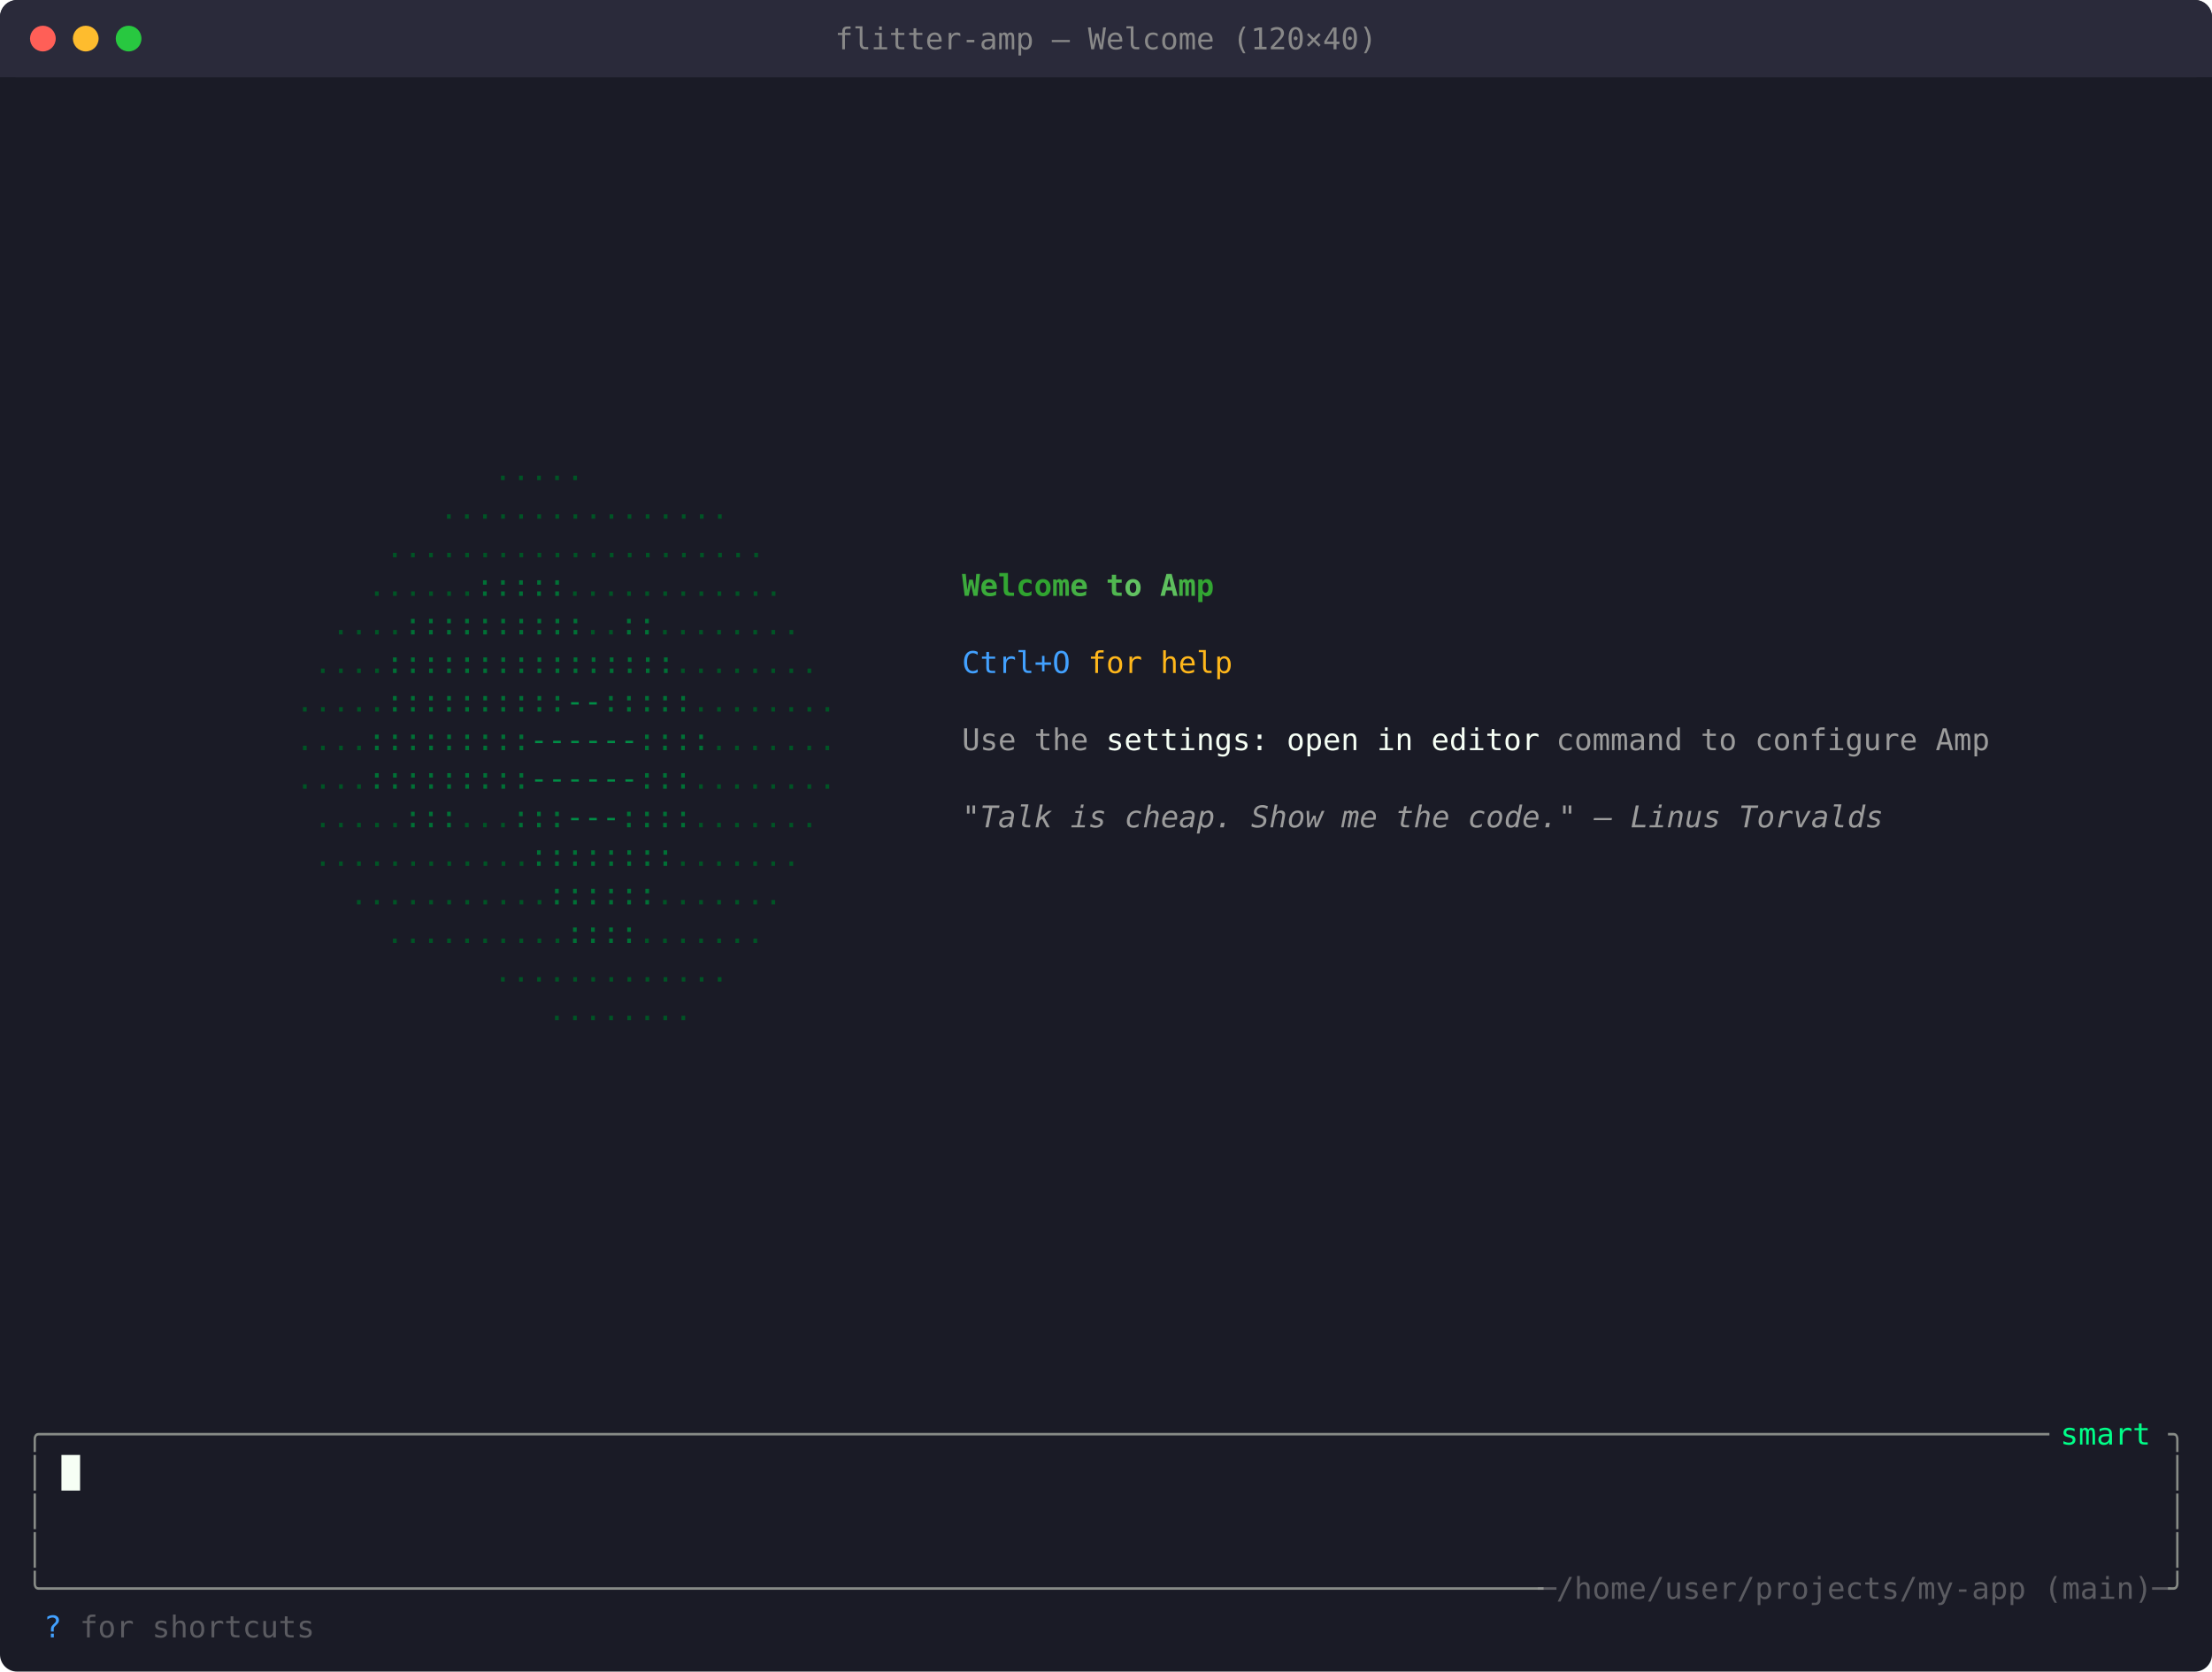
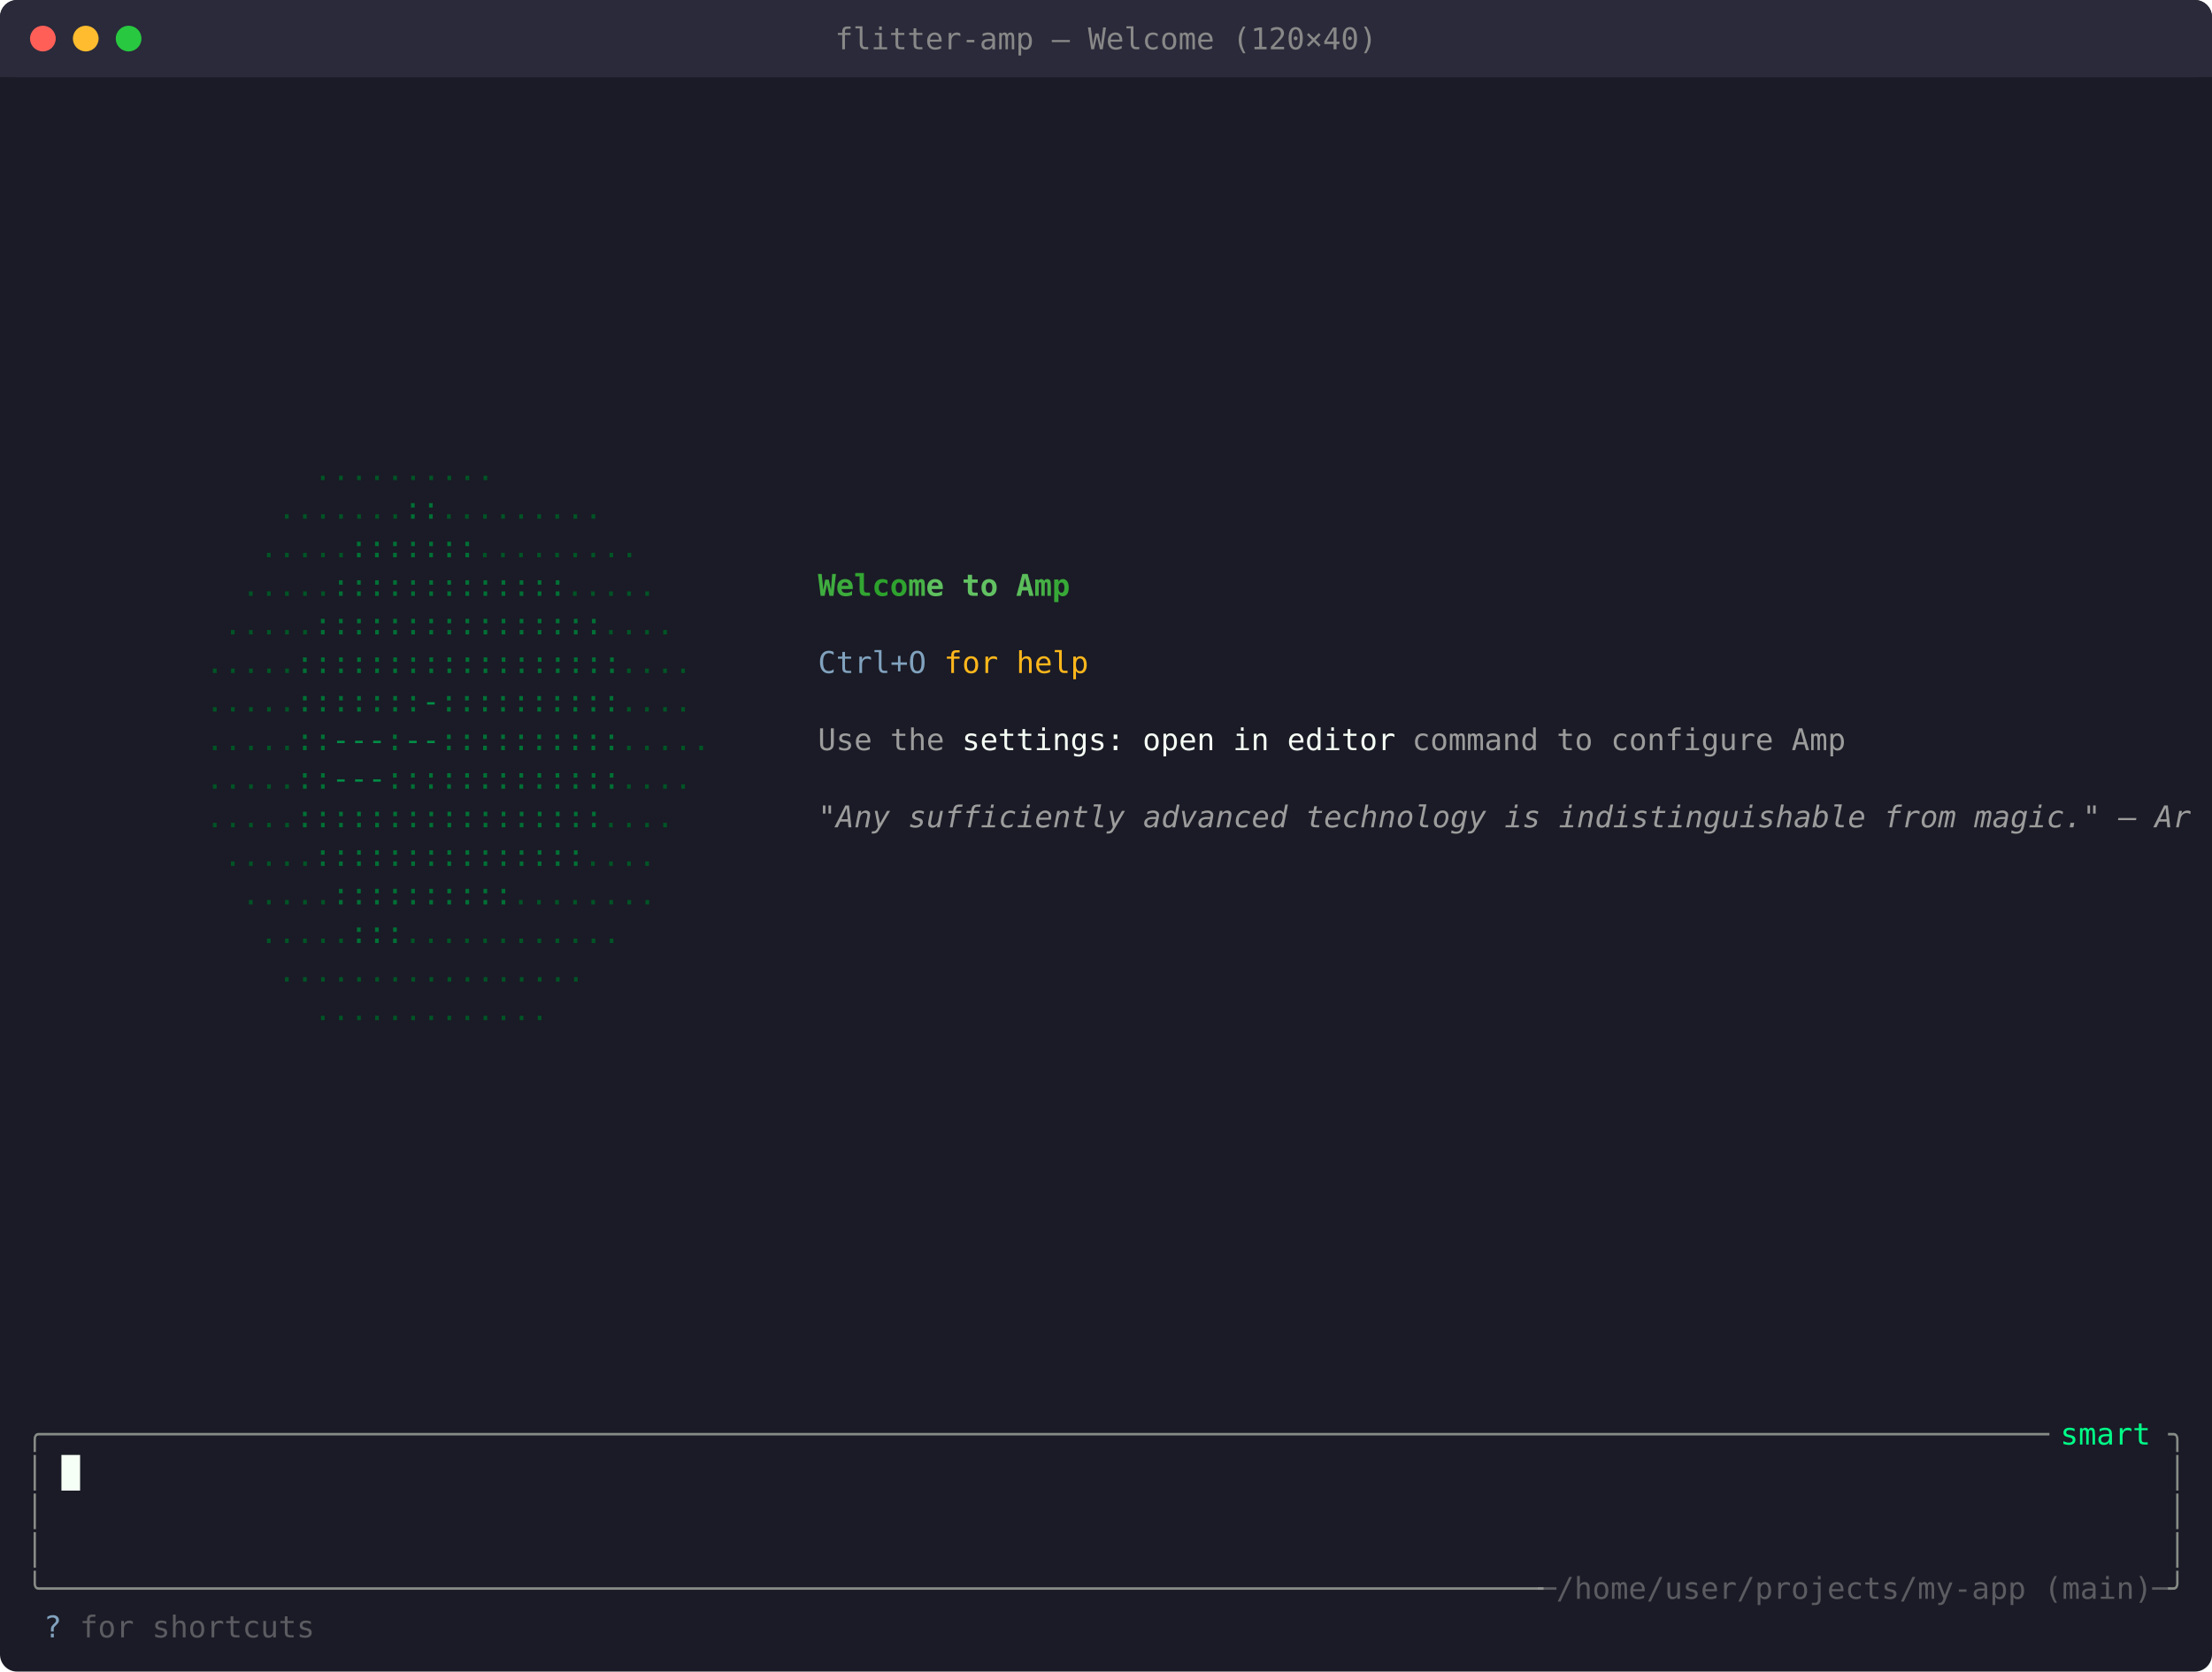
<svg xmlns="http://www.w3.org/2000/svg" viewBox="0 0 1032 780" width="1032" height="780">
  <defs>
    <style>text { font-family: JetBrains Mono, Menlo, Consolas, monospace; font-size: 14px; }</style>
  </defs>
  <rect width="1032" height="780" fill="#1a1b26" rx="8" ry="8" />
  <rect x="0" y="0" width="1032" height="36" fill="#2a2a3a" rx="8" ry="8" />
  <rect x="0" y="18" width="1032" height="18" fill="#2a2a3a" />
  <circle cx="20" cy="18" r="6" fill="#ff5f57" />
  <circle cx="40" cy="18" r="6" fill="#febc2e" />
  <circle cx="60" cy="18" r="6" fill="#28c840" />
  <text x="516" y="23" text-anchor="middle" font-family="JetBrains Mono, Menlo, Consolas, monospace" font-size="12" fill="#888">flitter-amp — Welcome (120×40)</text>
-   <text x="230.4" y="224.04" style="fill:#005425" xml:space="preserve">.....</text>
-   <text x="205.2" y="242.04" style="fill:#005425" xml:space="preserve">................</text>
-   <text x="180" y="260.04" style="fill:#005425" xml:space="preserve">.....................</text>
-   <text x="171.6" y="278.04" style="fill:#005425" xml:space="preserve">......</text>
-   <text x="222" y="278.04" style="fill:#007035" xml:space="preserve">:::::</text>
-   <text x="264" y="278.04" style="fill:#005425" xml:space="preserve">............</text>
-   <text x="448.8" y="278.04" style="fill:#3cab3c;font-weight:bold" xml:space="preserve">W</text>
-   <text x="457.2" y="278.04" style="fill:#3aaa3a;font-weight:bold" xml:space="preserve">e</text>
-   <text x="465.6" y="278.04" style="fill:#33a633;font-weight:bold" xml:space="preserve">l</text>
-   <text x="474" y="278.04" style="fill:#2fa42f;font-weight:bold" xml:space="preserve">c</text>
-   <text x="482.4" y="278.04" style="fill:#30a430;font-weight:bold" xml:space="preserve">o</text>
-   <text x="490.8" y="278.04" style="fill:#3baa3b;font-weight:bold" xml:space="preserve">m</text>
-   <text x="499.2" y="278.04" style="fill:#45b045;font-weight:bold" xml:space="preserve">e</text>
-   <text x="516" y="278.04" style="fill:#50b750;font-weight:bold" xml:space="preserve">t</text>
-   <text x="524.4" y="278.04" style="fill:#62c262;font-weight:bold" xml:space="preserve">o</text>
-   <text x="541.2" y="278.04" style="fill:#5ec05e;font-weight:bold" xml:space="preserve">A</text>
-   <text x="549.6" y="278.04" style="fill:#42af42;font-weight:bold" xml:space="preserve">m</text>
-   <text x="558" y="278.04" style="fill:#32a532;font-weight:bold" xml:space="preserve">p</text>
-   <text x="154.8" y="296.04" style="fill:#005425" xml:space="preserve">....</text>
-   <text x="188.4" y="296.04" style="fill:#007035" xml:space="preserve">::::::::::</text>
-   <text x="272.4" y="296.04" style="fill:#005425" xml:space="preserve">..</text>
-   <text x="289.2" y="296.04" style="fill:#007035" xml:space="preserve">::</text>
-   <text x="306" y="296.04" style="fill:#005425" xml:space="preserve">........</text>
-   <text x="146.4" y="314.04" style="fill:#005425" xml:space="preserve">....</text>
-   <text x="180" y="314.04" style="fill:#007035" xml:space="preserve">::::::::::::::::</text>
-   <text x="314.4" y="314.04" style="fill:#005425" xml:space="preserve">........</text>
-   <text x="448.8" y="314.04" style="fill:#42a1ff" xml:space="preserve">Ctrl+O</text>
-   <text x="499.2" y="314.04" style="fill:#ffb71b" xml:space="preserve"> for help</text>
-   <text x="138" y="332.04" style="fill:#005425" xml:space="preserve">.....</text>
-   <text x="180" y="332.04" style="fill:#007035" xml:space="preserve">::::::::::</text>
-   <text x="264" y="332.04" style="fill:#008d46" xml:space="preserve">--</text>
-   <text x="280.8" y="332.04" style="fill:#007035" xml:space="preserve">:::::</text>
-   <text x="322.8" y="332.04" style="fill:#005425" xml:space="preserve">........</text>
-   <text x="138" y="350.04" style="fill:#005425" xml:space="preserve">....</text>
-   <text x="171.6" y="350.04" style="fill:#007035" xml:space="preserve">:::::::::</text>
-   <text x="247.2" y="350.04" style="fill:#008d46" xml:space="preserve">------</text>
-   <text x="297.6" y="350.04" style="fill:#007035" xml:space="preserve">::::</text>
-   <text x="331.2" y="350.04" style="fill:#005425" xml:space="preserve">.......</text>
-   <text x="448.8" y="350.04" style="fill:#9c9c9c" xml:space="preserve">Use the </text>
-   <text x="516" y="350.04" style="fill:#f6fff5" xml:space="preserve">settings: open in editor</text>
-   <text x="717.6" y="350.04" style="fill:#9c9c9c" xml:space="preserve"> command to configure Amp</text>
-   <text x="138" y="368.04" style="fill:#005425" xml:space="preserve">....</text>
-   <text x="171.6" y="368.04" style="fill:#007035" xml:space="preserve">:::::::::</text>
-   <text x="247.2" y="368.04" style="fill:#008d46" xml:space="preserve">------</text>
-   <text x="297.6" y="368.04" style="fill:#007035" xml:space="preserve">:::</text>
-   <text x="322.8" y="368.04" style="fill:#005425" xml:space="preserve">........</text>
-   <text x="146.4" y="386.04" style="fill:#005425" xml:space="preserve">.....</text>
-   <text x="188.4" y="386.04" style="fill:#007035" xml:space="preserve">:::</text>
-   <text x="213.6" y="386.04" style="fill:#005425" xml:space="preserve">...</text>
-   <text x="238.8" y="386.04" style="fill:#007035" xml:space="preserve">:::</text>
-   <text x="264" y="386.04" style="fill:#008d46" xml:space="preserve">---</text>
-   <text x="289.2" y="386.04" style="fill:#007035" xml:space="preserve">::::</text>
-   <text x="322.8" y="386.04" style="fill:#005425" xml:space="preserve">.......</text>
-   <text x="448.8" y="386.04" style="fill:#9c9c9c;font-style:italic" xml:space="preserve">"Talk is cheap. Show me the code." — Linus Torvalds</text>
-   <text x="146.4" y="404.04" style="fill:#005425" xml:space="preserve">............</text>
-   <text x="247.2" y="404.04" style="fill:#007035" xml:space="preserve">::::::::</text>
-   <text x="314.4" y="404.04" style="fill:#005425" xml:space="preserve">.......</text>
-   <text x="163.2" y="422.04" style="fill:#005425" xml:space="preserve">...........</text>
-   <text x="255.6" y="422.04" style="fill:#007035" xml:space="preserve">::::::</text>
-   <text x="306" y="422.04" style="fill:#005425" xml:space="preserve">.......</text>
-   <text x="180" y="440.04" style="fill:#005425" xml:space="preserve">..........</text>
-   <text x="264" y="440.04" style="fill:#007035" xml:space="preserve">::::</text>
-   <text x="297.6" y="440.04" style="fill:#005425" xml:space="preserve">.......</text>
-   <text x="230.4" y="458.04" style="fill:#005425" xml:space="preserve">.............</text>
-   <text x="255.6" y="476.04" style="fill:#005425" xml:space="preserve">........</text>
+   <text x="146.4" y="224.04" style="fill:#005425" xml:space="preserve">..........</text>
+   <text x="129.6" y="242.04" style="fill:#005425" xml:space="preserve">.......</text>
+   <text x="188.4" y="242.04" style="fill:#007035" xml:space="preserve">::</text>
+   <text x="205.2" y="242.04" style="fill:#005425" xml:space="preserve">.........</text>
+   <text x="121.2" y="260.04" style="fill:#005425" xml:space="preserve">.....</text>
+   <text x="163.2" y="260.04" style="fill:#007035" xml:space="preserve">:::::::</text>
+   <text x="222" y="260.04" style="fill:#005425" xml:space="preserve">.........</text>
+   <text x="112.8" y="278.04" style="fill:#005425" xml:space="preserve">.....</text>
+   <text x="154.8" y="278.04" style="fill:#007035" xml:space="preserve">:::::::::::::</text>
+   <text x="264" y="278.04" style="fill:#005425" xml:space="preserve">.....</text>
+   <text x="381.6" y="278.04" style="fill:#3fad3f;font-weight:bold" xml:space="preserve">W</text>
+   <text x="390" y="278.04" style="fill:#3cab3c;font-weight:bold" xml:space="preserve">e</text>
+   <text x="398.4" y="278.04" style="fill:#32a532;font-weight:bold" xml:space="preserve">l</text>
+   <text x="406.8" y="278.04" style="fill:#2ca22c;font-weight:bold" xml:space="preserve">c</text>
+   <text x="415.2" y="278.04" style="fill:#2fa32f;font-weight:bold" xml:space="preserve">o</text>
+   <text x="423.6" y="278.04" style="fill:#47b247;font-weight:bold" xml:space="preserve">m</text>
+   <text x="432" y="278.04" style="fill:#5ec05e;font-weight:bold" xml:space="preserve">e</text>
+   <text x="448.8" y="278.04" style="fill:#62c262;font-weight:bold" xml:space="preserve">to </text>
+   <text x="474" y="278.04" style="fill:#5bbe5b;font-weight:bold" xml:space="preserve">A</text>
+   <text x="482.4" y="278.04" style="fill:#45b045;font-weight:bold" xml:space="preserve">m</text>
+   <text x="490.8" y="278.04" style="fill:#37a837;font-weight:bold" xml:space="preserve">p</text>
+   <text x="104.4" y="296.04" style="fill:#005425" xml:space="preserve">.....</text>
+   <text x="146.4" y="296.04" style="fill:#007035" xml:space="preserve">::::::::::::::::</text>
+   <text x="280.8" y="296.04" style="fill:#005425" xml:space="preserve">....</text>
+   <text x="96" y="314.04" style="fill:#005425" xml:space="preserve">.....</text>
+   <text x="138" y="314.04" style="fill:#007035" xml:space="preserve">::::::::::::::::::</text>
+   <text x="289.2" y="314.04" style="fill:#005425" xml:space="preserve">....</text>
+   <text x="381.6" y="314.04" style="fill:#81a2be" xml:space="preserve">Ctrl+O</text>
+   <text x="432" y="314.04" style="fill:#ffb71b" xml:space="preserve"> for help</text>
+   <text x="96" y="332.04" style="fill:#005425" xml:space="preserve">.....</text>
+   <text x="138" y="332.04" style="fill:#007035" xml:space="preserve">:::::::</text>
+   <text x="196.8" y="332.04" style="fill:#008d46" xml:space="preserve">-</text>
+   <text x="205.2" y="332.04" style="fill:#007035" xml:space="preserve">::::::::::</text>
+   <text x="289.2" y="332.04" style="fill:#005425" xml:space="preserve">....</text>
+   <text x="96" y="350.04" style="fill:#005425" xml:space="preserve">.....</text>
+   <text x="138" y="350.04" style="fill:#007035" xml:space="preserve">::</text>
+   <text x="154.8" y="350.04" style="fill:#008d46" xml:space="preserve">---</text>
+   <text x="180" y="350.04" style="fill:#007035" xml:space="preserve">:</text>
+   <text x="188.4" y="350.04" style="fill:#008d46" xml:space="preserve">--</text>
+   <text x="205.2" y="350.04" style="fill:#007035" xml:space="preserve">::::::::::</text>
+   <text x="289.2" y="350.04" style="fill:#005425" xml:space="preserve">.....</text>
+   <text x="381.6" y="350.04" style="fill:#9c9c9c" xml:space="preserve">Use the </text>
+   <text x="448.8" y="350.04" style="fill:#f6fff5" xml:space="preserve">settings: open in editor</text>
+   <text x="650.4" y="350.04" style="fill:#9c9c9c" xml:space="preserve"> command to configure Amp</text>
+   <text x="96" y="368.04" style="fill:#005425" xml:space="preserve">.....</text>
+   <text x="138" y="368.04" style="fill:#007035" xml:space="preserve">::</text>
+   <text x="154.8" y="368.04" style="fill:#008d46" xml:space="preserve">---</text>
+   <text x="180" y="368.04" style="fill:#007035" xml:space="preserve">:::::::::::::</text>
+   <text x="289.2" y="368.04" style="fill:#005425" xml:space="preserve">....</text>
+   <text x="96" y="386.04" style="fill:#005425" xml:space="preserve">.....</text>
+   <text x="138" y="386.04" style="fill:#007035" xml:space="preserve">:::::::::::::::::</text>
+   <text x="280.8" y="386.04" style="fill:#005425" xml:space="preserve">....</text>
+   <text x="381.6" y="386.04" style="fill:#9c9c9c;font-style:italic" xml:space="preserve">"Any sufficiently advanced technology is indistinguishable from magic." — Ar</text>
+   <text x="104.4" y="404.04" style="fill:#005425" xml:space="preserve">.....</text>
+   <text x="146.4" y="404.04" style="fill:#007035" xml:space="preserve">:::::::::::::::</text>
+   <text x="272.4" y="404.04" style="fill:#005425" xml:space="preserve">....</text>
+   <text x="112.8" y="422.04" style="fill:#005425" xml:space="preserve">.....</text>
+   <text x="154.8" y="422.04" style="fill:#007035" xml:space="preserve">::::::::::</text>
+   <text x="238.8" y="422.04" style="fill:#005425" xml:space="preserve">........</text>
+   <text x="121.2" y="440.04" style="fill:#005425" xml:space="preserve">.....</text>
+   <text x="163.2" y="440.04" style="fill:#007035" xml:space="preserve">:::</text>
+   <text x="188.4" y="440.04" style="fill:#005425" xml:space="preserve">............</text>
+   <text x="129.6" y="458.04" style="fill:#005425" xml:space="preserve">.................</text>
+   <text x="146.4" y="476.04" style="fill:#005425" xml:space="preserve">.............</text>
  <text x="12" y="674.04" style="fill:#878b86" xml:space="preserve">╭───────────────────────────────────────────────────────────────────────────────────────────────────────────────</text>
  <text x="952.8" y="674.04" style="fill:#00ff88" xml:space="preserve"> smart </text>
  <text x="1011.6" y="674.04" style="fill:#878b86" xml:space="preserve">╮</text>
  <text x="12" y="692.04" style="fill:#878b86" xml:space="preserve">│</text>
  <text x="28.8" y="692.04" style="fill:#f6fff5" xml:space="preserve">█</text>
  <text x="1011.6" y="692.04" style="fill:#878b86" xml:space="preserve">│</text>
  <text x="12" y="710.04" style="fill:#878b86" xml:space="preserve">│</text>
  <text x="1011.6" y="710.04" style="fill:#878b86" xml:space="preserve">│</text>
  <text x="12" y="728.04" style="fill:#878b86" xml:space="preserve">│</text>
  <text x="1011.6" y="728.04" style="fill:#878b86" xml:space="preserve">│</text>
  <text x="12" y="746.04" style="fill:#878b86" xml:space="preserve">╰───────────────────────────────────────────────────────────────────────────────────</text>
  <text x="717.6" y="746.04" style="fill:#9c9c9c;opacity:0.5" xml:space="preserve">─/home/user/projects/my-app (main)─</text>
  <text x="1011.6" y="746.04" style="fill:#878b86" xml:space="preserve">╯</text>
-   <text x="20.4" y="764.04" style="fill:#42a1ff" xml:space="preserve">?</text>
+   <text x="20.4" y="764.04" style="fill:#81a2be" xml:space="preserve">?</text>
  <text x="28.8" y="764.04" style="fill:#9c9c9c;opacity:0.5" xml:space="preserve"> for shortcuts</text>
</svg>
